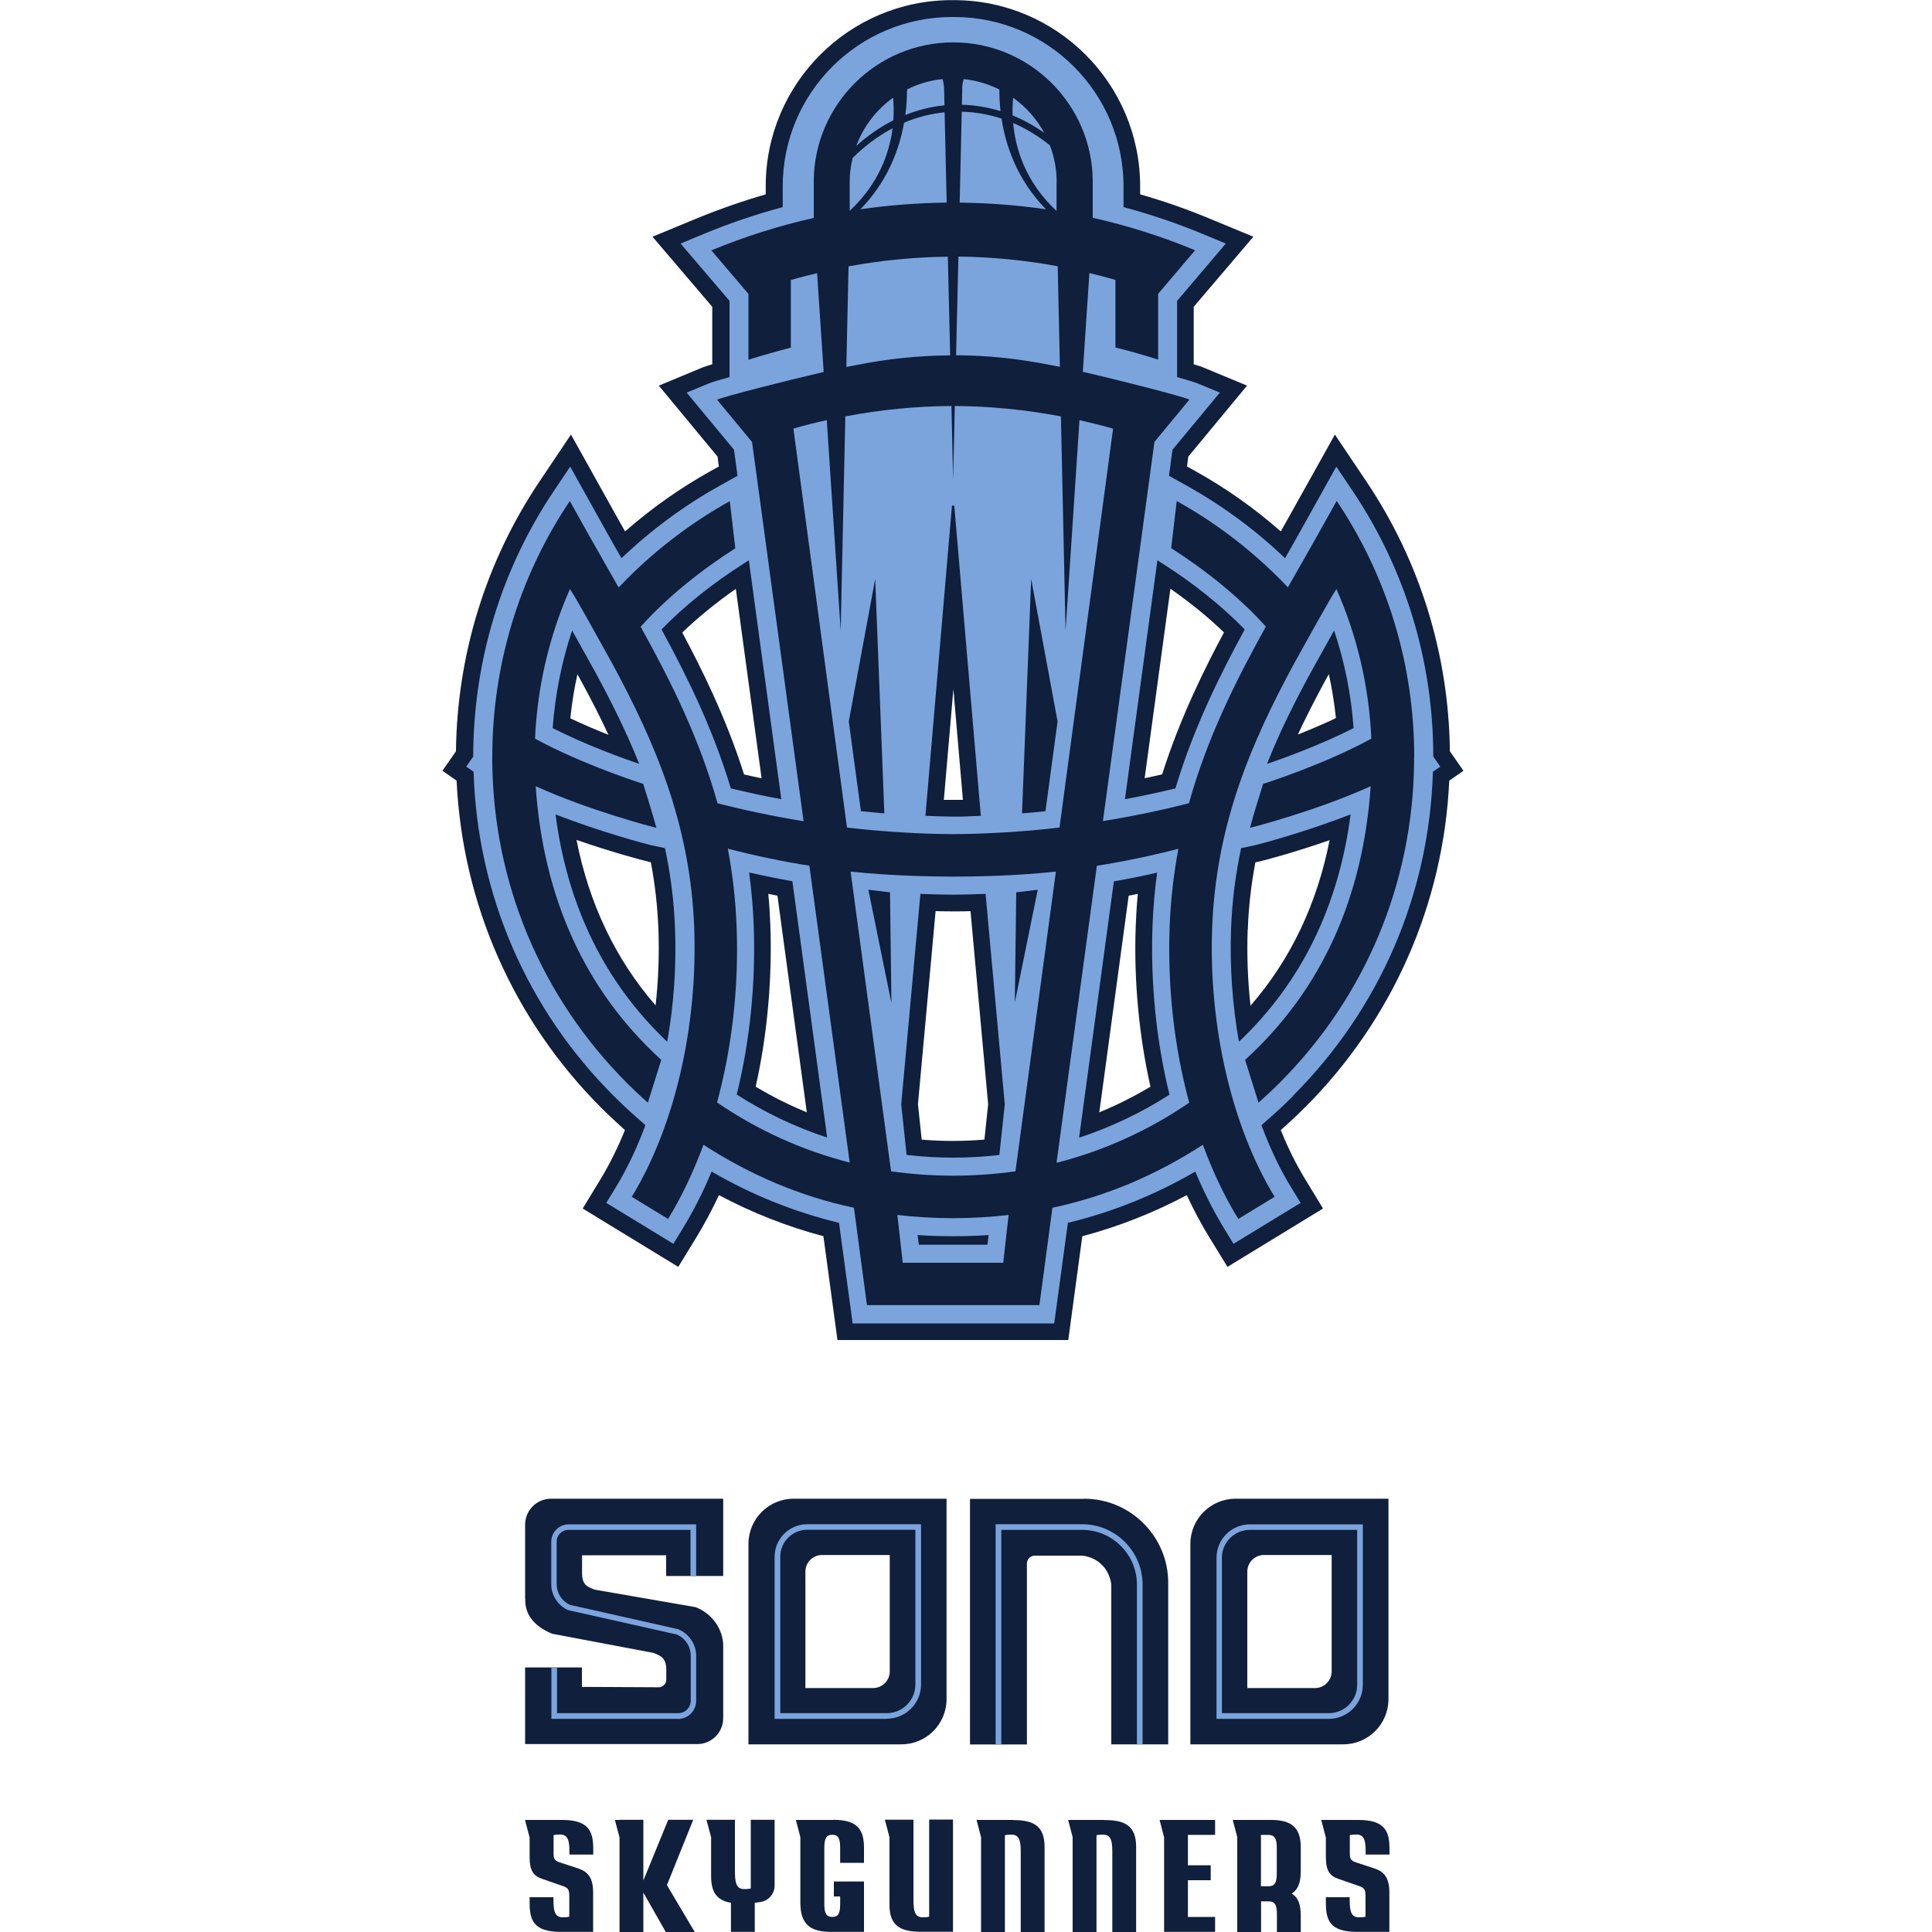
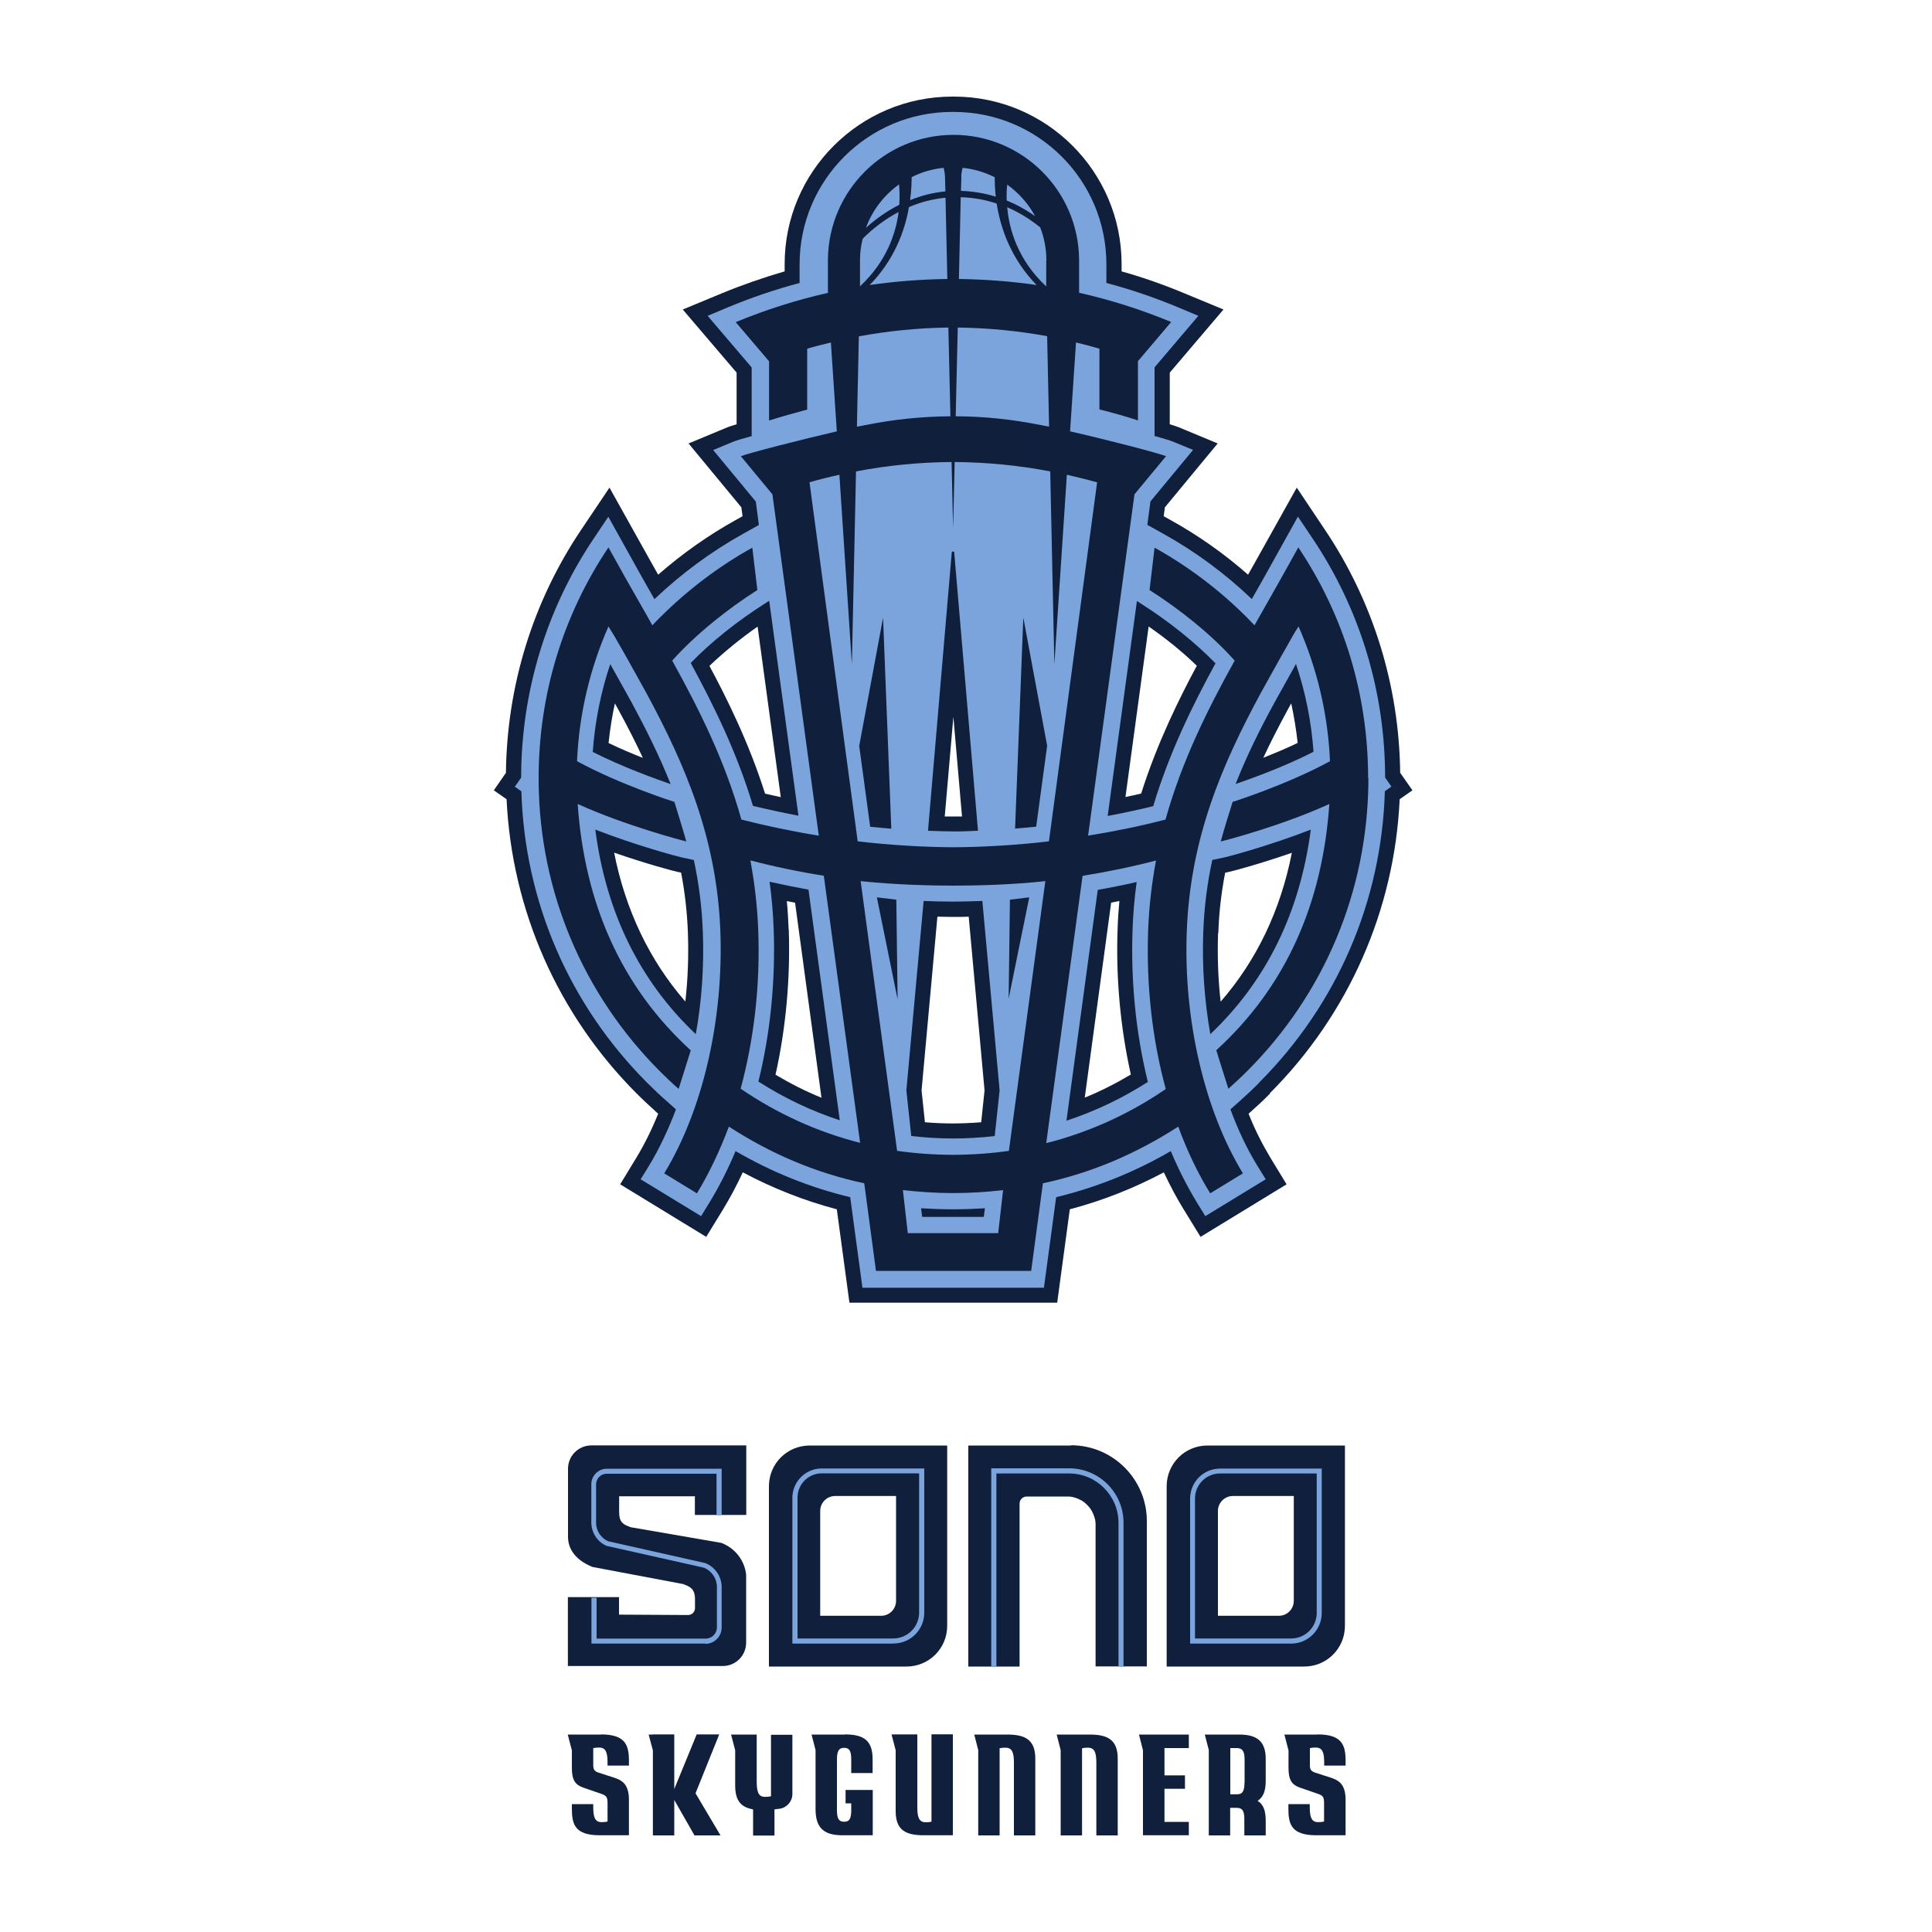
<svg xmlns="http://www.w3.org/2000/svg" id="_레이어_1" version="1.1" viewBox="0 0 150 150">
  <defs>
    <style>
      .st0 {
-         fill: #7ba4dd;
+         fill: #0f1f3c;
      }

      .st1 {
-         fill: #0f1f3c;
+         fill: #7ba4dd;
      }
    </style>
  </defs>
-   <path class="st1" d="M101.3,86c6.8-6.8,10.78-15.8,11.22-25.39l1.1-.77-1.05-1.51c-.09-7.51-2.32-14.75-6.48-20.94l-2.45-3.65-3.61,6.47c-.2.35-.39.7-.59,1.05-2.06-1.81-4.31-3.4-6.7-4.72l-.58-.32.1-.77,4.56-5.51-3.37-1.4c-.17-.07-.42-.15-.77-.26v-4.46s4.63-5.44,4.63-5.44l-3.43-1.42c-1.73-.72-3.53-1.35-5.36-1.87v-.63c0-7.97-6.48-14.45-14.46-14.45h-.08s-.08,0-.08,0c-7.97,0-14.45,6.48-14.45,14.45v.63c-1.83.53-3.63,1.16-5.36,1.87l-3.43,1.42,4.64,5.44v4.46c-.36.11-.61.19-.78.26l-3.37,1.4,4.56,5.51.1.77-.58.32c-2.38,1.32-4.63,2.91-6.7,4.72-.2-.35-.4-.7-.59-1.05l-3.61-6.47-2.45,3.65c-4.15,6.19-6.39,13.42-6.48,20.94l-1.05,1.51,1.1.77c.45,9.59,4.43,18.59,11.22,25.39.53.53,1.12,1.08,1.73,1.63l.12.11c-.56,1.38-1.19,2.65-1.88,3.79l-1.4,2.3,7.42,4.53,1.41-2.3c.62-1.02,1.21-2.12,1.75-3.27,2.57,1.37,5.29,2.44,8.11,3.19l1.09,8.06h17.92l1.09-8.06c2.82-.75,5.54-1.82,8.11-3.19.54,1.15,1.12,2.25,1.75,3.27l1.41,2.3,7.42-4.53-1.4-2.3c-.69-1.14-1.33-2.41-1.88-3.79l.12-.11c.61-.54,1.2-1.09,1.73-1.63ZM96.88,72.16c.06-1.74.26-3.49.59-5.21l.2-.04c.41-.08,2.8-.72,5.56-1.68-.98,4.97-3.04,9.29-6.14,12.85-.22-1.97-.29-3.95-.22-5.91ZM100.76,57.04c.59-1.27,1.28-2.62,2.11-4.16l.3-.54c.25,1.13.43,2.27.55,3.41-.89.43-1.9.86-2.96,1.28ZM89.32,84.37c-1.27.76-2.6,1.43-3.97,1.99l2.28-16.82c.24-.04.47-.09.71-.14-.08.82-.13,1.63-.16,2.44-.16,4.19.24,8.52,1.14,12.53ZM88.87,60.42l2-14.71c1.52,1.06,2.94,2.21,4.16,3.39-1.43,2.67-3.4,6.59-4.8,11.02-.45.1-.9.21-1.36.3ZM76.43,88.48c-1.65.13-3.22.14-4.87,0l-.29-2.75,1.37-14.99c.4.01.84.02,1.36.02s.95,0,1.35-.02l1.37,14.99-.29,2.75ZM74,62.1h0c-.22,0-.45,0-.72,0l.74-8.6.74,8.6c-.26,0-.5,0-.74,0ZM57.13,45.72l2,14.71c-.46-.1-.91-.2-1.36-.3-1.4-4.43-3.37-8.35-4.8-11.02,1.22-1.17,2.64-2.33,4.16-3.39ZM59.81,71.84c-.03-.81-.08-1.62-.16-2.44.24.05.47.09.71.14l2.28,16.82c-1.37-.56-2.7-1.23-3.97-1.99.9-4.01,1.29-8.34,1.14-12.53ZM44.28,55.76c.12-1.15.3-2.29.55-3.41l.3.54c.84,1.54,1.52,2.89,2.11,4.16-.89-.35-1.93-.79-2.96-1.28ZM50.33,66.9l.2.04c.33,1.72.52,3.47.59,5.21.07,1.96,0,3.95-.22,5.91-3.1-3.57-5.16-7.88-6.14-12.85,2.76.96,5.16,1.6,5.56,1.68Z" />
-   <path class="st0" d="M100.38,85.08c6.74-6.74,10.59-15.65,10.87-25.16l.57-.4-.54-.78c0-7.4-2.17-14.53-6.26-20.62l-1.27-1.89-2.58,4.63c-.46.83-.93,1.66-1.4,2.48-2.31-2.21-4.88-4.1-7.65-5.64l-1.36-.76.27-2.02,3.68-4.44-1.75-.72c-.25-.1-.81-.27-1.57-.48v-5.92s3.78-4.45,3.78-4.45l-1.78-.74c-2-.83-4.06-1.53-6.16-2.09v-.07s0-1.07,0-1.54c0-7.26-5.89-13.15-13.15-13.15-.03,0-.05,0-.08,0-.03,0-.05,0-.08,0-7.26,0-13.15,5.89-13.15,13.15,0,.48,0,1.54,0,1.54v.07c-2.09.56-4.15,1.26-6.15,2.09l-1.78.74,3.8,4.45v5.92c-.77.21-1.34.38-1.58.48l-1.75.72,3.68,4.44.27,2.02-1.36.76c-2.77,1.54-5.34,3.44-7.65,5.64-.47-.82-.94-1.65-1.4-2.48l-2.58-4.63-1.27,1.89c-4.09,6.09-6.25,13.22-6.26,20.62l-.54.78.57.4c.28,9.51,4.13,18.42,10.87,25.16.52.52,1.08,1.05,1.67,1.57l.8.71c-.65,1.75-1.42,3.38-2.31,4.84l-.73,1.19,5.21,3.18.73-1.19c.82-1.35,1.58-2.83,2.24-4.42,3.09,1.8,6.41,3.14,9.89,3.98l1.06,7.81h15.65l1.06-7.81c3.48-.84,6.8-2.18,9.89-3.98.67,1.59,1.42,3.07,2.24,4.42l.73,1.19,5.21-3.18-.73-1.19c-.89-1.45-1.66-3.08-2.31-4.84l.8-.71c.59-.52,1.15-1.05,1.67-1.57ZM44.42,48.95l1.84,3.31c1.2,2.22,2.37,4.55,3.37,7.05-1.25-.43-4.11-1.45-6.72-2.78.19-2.59.69-5.13,1.51-7.58ZM51.81,80.89c-4.84-4.58-7.75-10.51-8.68-17.66,3.57,1.39,7.1,2.32,7.46,2.4l1.04.22c.42,1.97.7,4.05.78,6.26.11,2.96-.1,5.94-.61,8.78ZM51.36,48.87c1.72-1.78,4-3.61,6.39-5.12l.39-.25,2.52,18.55c-1.35-.25-2.66-.54-3.92-.84-1.39-4.65-3.45-8.8-5.38-12.34ZM57.2,84.98c1.03-4.17,1.48-8.67,1.32-13.1-.05-1.37-.17-2.76-.36-4.14,1.11.25,2.24.48,3.36.68l2.7,19.9c-2.47-.81-4.82-1.93-7.02-3.34ZM73.92,39.26h.17l2.06,24.08c-1.01.05-1.56.07-2.15.06-.59,0-1.14-.02-2.15-.06l2.06-24.08ZM65.9,56.01l2.05-11.06.71,18.2c-.6-.05-1.2-.11-1.82-.17l-.94-6.97ZM67.43,69.08l1.67.2.11,8.6-1.79-8.8ZM76.66,96.64h-5.32l-.1-.75c.91.06,1.83.09,2.76.09.93,0,1.85-.03,2.76-.09l-.1.75ZM77.61,89.67c-1.25.14-2.44.21-3.61.21-1.17,0-2.36-.07-3.61-.21l-.42-3.93,1.49-16.34c.88.03,1.54.06,2.53.06,0,0,0,0,0,0s0,0,0,0c.99,0,1.65-.03,2.53-.06l1.49,16.34-.42,3.93ZM78.79,77.88l.11-8.6,1.67-.2-1.79,8.8ZM81.17,62.98c-.62.07-1.23.12-1.82.17l.71-18.2,2.05,11.06-.94,6.97ZM101.74,52.26l1.84-3.31c.82,2.45,1.33,4.99,1.51,7.58-2.61,1.33-5.47,2.35-6.72,2.78.99-2.5,2.16-4.83,3.37-7.05ZM83.78,88.33l2.7-19.9c1.13-.2,2.25-.42,3.36-.68-.19,1.38-.31,2.76-.36,4.14-.16,4.42.29,8.93,1.32,13.1-2.2,1.41-4.56,2.53-7.02,3.34ZM91.26,61.21c-1.26.31-2.57.59-3.92.84l2.52-18.55.39.25c2.39,1.51,4.66,3.34,6.39,5.12-1.93,3.54-3.99,7.69-5.38,12.34ZM96.19,80.89c-.5-2.84-.72-5.82-.61-8.78.08-2.21.36-4.29.78-6.26l1.04-.22c.37-.08,3.89-1.01,7.46-2.4-.93,7.15-3.84,13.08-8.68,17.66Z" />
-   <path class="st1" d="M109.8,58.78c0-7.19-2.1-14.05-6.02-19.89l-1.47,2.63c-.64,1.15-1.31,2.31-1.95,3.43-.12.22-.25.43-.37.65-.22-.23-.44-.47-.67-.69-2.4-2.4-5.08-4.41-7.96-6.01l-.43,3.66c2.57,1.63,5.33,3.82,7.35,6.09-2.36,4.25-4.57,8.69-5.97,13.71-2.08.54-4.35,1.01-6.68,1.39l4-29.44,2.72-3.29c-.69-.28-5.22-1.45-8.28-2.15l.51-7.67c.68.16,1.35.34,2.02.53v5.25c1.13.28,2.23.59,3.32.94v-5.11s2.87-3.38,2.87-3.38c-2.58-1.07-5.23-1.91-7.95-2.52v-2.86s0-.02,0-.02c-.05-5.93-4.89-10.74-10.83-10.74s-10.78,4.81-10.83,10.74v.02s0,2.87,0,2.87c-2.72.61-5.37,1.45-7.95,2.52l2.88,3.38v5.11c1.08-.34,2.18-.65,3.29-.94v-5.25c.68-.2,1.36-.37,2.04-.53l.51,7.67c-3.06.71-7.6,1.87-8.28,2.15l2.72,3.29,4,29.44c-2.33-.38-4.6-.86-6.68-1.39-1.4-5.02-3.61-9.46-5.97-13.71,2.02-2.27,4.78-4.46,7.35-6.09l-.43-3.66c-2.88,1.6-5.56,3.62-7.96,6.01-.23.23-.45.46-.67.69-.12-.22-.25-.43-.37-.65-.64-1.12-1.3-2.28-1.95-3.43l-1.47-2.63c-3.92,5.84-6.02,12.7-6.02,19.89,0,.13,0,.25,0,.38h0s0,.02,0,.02c.1,9.41,3.81,18.24,10.47,24.91.52.52,1.06,1.03,1.61,1.51l1.04-3.32c-5.99-5.47-9.16-12.66-9.75-21.25,4.13,1.88,9.09,3.17,9.37,3.23-.25-.97-.8-2.67-1.02-3.41,0,0-4.61-1.45-8.4-3.51.18-4.12,1.13-8.03,2.71-11.62.18.28.35.56.53.87.32.56.64,1.11.95,1.67,0,0,0,0,0,0l1.77,3.18s0,0,0,0c3.36,6.2,6.1,12.54,6.4,20.61.28,7.63-1.53,15.43-4.85,20.86l2.82,1.72c1.07-1.75,1.98-3.69,2.75-5.76,3.62,2.34,7.46,3.99,11.68,4.89l1.01,7.56h13.39l1.01-7.56c4.22-.9,8.06-2.55,11.68-4.89.76,2.07,1.68,4.01,2.75,5.76l2.82-1.72c-3.32-5.44-5.13-13.24-4.85-20.86.3-8.08,3.04-14.41,6.4-20.61,0,0,0,0,0,0l1.77-3.18s0,0,0,0c.32-.55.63-1.11.95-1.67.17-.3.35-.59.53-.87,1.58,3.58,2.53,7.5,2.71,11.62-3.78,2.06-8.4,3.51-8.4,3.51-.23.74-.77,2.43-1.02,3.41.28-.06,5.24-1.35,9.37-3.23-.59,8.59-3.76,15.78-9.75,21.25l1.04,3.32c.55-.49,1.09-.99,1.61-1.51,6.67-6.67,10.37-15.5,10.47-24.91,0,0,0,0,0,0h0c0-.14,0-.27,0-.39ZM82.29,28.48c-.3-.06-.56-.11-.74-.14-2.46-.49-4.8-.74-7.32-.76l.18-7.66c2.58.03,5.16.28,7.71.75l.17,7.8ZM82.03,14.13v.03s0,2.22,0,2.22c-2.45-2.28-3.2-4.91-3.37-6.83,1.01.43,1.96,1.02,2.85,1.73.34.89.53,1.84.53,2.85ZM78.66,7.59c1,.71,1.83,1.65,2.42,2.73-.78-.55-1.6-1.01-2.46-1.36-.02-.55,0-1.01.04-1.37ZM74.7,6.91c0-.26.05-.52.12-.77.99.1,1.92.39,2.77.81,0,.48.02,1.04.09,1.68-.97-.3-1.97-.47-3-.5l.03-1.22ZM77.76,9.21c.32,2.1,1.21,4.75,3.45,7.04-2.19-.32-4.43-.49-6.7-.52l.16-7.06c1.07.03,2.1.21,3.09.54ZM70.41,6.95c.85-.43,1.78-.71,2.77-.81.07.25.11.51.12.77l.03,1.27c-1.05.1-2.07.36-3.04.75.1-.75.13-1.43.13-1.97ZM69.34,7.59c.04.43.07,1.04.02,1.75-1.03.52-1.99,1.19-2.88,1.99.56-1.52,1.57-2.82,2.87-3.75ZM66.19,12.27c.95-.94,1.99-1.72,3.11-2.31-.24,1.87-1.05,4.29-3.33,6.41v-2.23s0-.02,0-.02c0-.64.08-1.25.23-1.85ZM70.19,9.53c1-.43,2.06-.7,3.15-.81l.16,7.01c-2.27.03-4.5.2-6.7.52,2.12-2.17,3.03-4.67,3.39-6.72ZM65.88,20.68c2.55-.47,5.13-.72,7.71-.75l.18,7.66c-2.52.02-4.87.27-7.32.76-.18.03-.43.08-.74.14l.17-7.8ZM61.58,33.28c.86-.25,1.74-.47,2.61-.66l1.08,16.34.36-16.63c2.72-.52,5.48-.79,8.24-.81l.13,5.73.13-5.73c2.76.02,5.52.29,8.24.81l.36,16.63,1.08-16.34c.87.2,1.75.41,2.61.66l-4.16,30.97c-2.66.32-5.89.51-8.25.51,0,0,0,0,0,0s0,0,0,0c-2.36,0-5.6-.19-8.25-.51l-4.16-30.97ZM55.67,85.6c1.16-4.27,1.7-8.95,1.52-13.66-.08-2.12-.32-4.12-.68-6.05,2.08.54,4.2.99,6.33,1.32l3.13,23.05c-3.73-.95-7.21-2.55-10.3-4.67ZM77.91,98.04h-7.82l-.42-3.71c1.39.16,2.91.25,4.32.25,0,0,0,0,0,0s0,0,0,0c1.42,0,2.94-.09,4.32-.25l-.42,3.71ZM78.84,90.94c-1.52.22-3.25.34-4.83.34,0,0,0,0,0,0s0,0,0,0c-1.58,0-3.31-.12-4.83-.34l-3.14-23.27c3.01.32,6.21.39,7.97.39,0,0,0,0,0,0s0,0,0,0c1.76,0,4.95-.06,7.97-.39l-3.14,23.27ZM82.03,90.27l3.13-23.05c2.13-.34,4.24-.78,6.33-1.32-.36,1.92-.6,3.93-.68,6.05-.17,4.71.36,9.39,1.52,13.66-3.09,2.12-6.57,3.72-10.3,4.67Z" />
-   <path class="st1" d="M84.16,116.37h-8.85v19.07h4.42v-14.05c0-.33.27-.61.61-.61h3.61c.47,0,1.18.29,1.51.63l.19.19c.33.33.63,1.04.63,1.51v12.32h4.42v-12.54c0-3.6-2.93-6.53-6.53-6.53Z" />
-   <path class="st0" d="M88.71,135.44h-.44v-12.41c0-2.34-1.91-4.25-4.25-4.25h-6.28v16.66h-.44v-17.1h6.72c2.58,0,4.69,2.1,4.69,4.69v12.41Z" />
-   <path class="st1" d="M51.72,120.78v1.58h4.43v-6h-13.36c-1.12,0-2.02.9-2.02,2.02v5.76h.01c0,.11,0,.17,0,.17.03,1.25.94,2.08,2.12,2.54l7.83,1.48.05.02c.51.2.95.37.95,1.29v.76c0,.33-.27.6-.6.6l-5.95-.03v-1.51h-4.41v5.95h13.36c1.12,0,2.02-.9,2.02-2.02v-5.76h-.01c0-.06,0-.09,0-.1-.13-1.24-.95-2.29-2.13-2.75l-7.84-1.36-.07-.03c-.51-.19-.91-.35-.91-1.27v-1.37h6.54Z" />
-   <path class="st0" d="M52.66,133.45h-9.85v-3.96h.44v3.52h9.41c.54,0,.97-.44.97-.97v-3.49c0-.72-.43-1.37-1.1-1.65l-8.42-1.89c-.79-.35-1.31-1.14-1.31-2.01v-3.3c0-.75.61-1.35,1.35-1.35h9.9v4.02h-.44v-3.59h-9.47c-.51,0-.92.41-.92.92v3.3c0,.69.4,1.31,1.03,1.6l8.4,1.89c.86.36,1.4,1.17,1.4,2.07v3.49c0,.78-.63,1.41-1.41,1.41Z" />
-   <path class="st1" d="M61.62,116.36c-1.94,0-3.51,1.57-3.51,3.51v15.56h11.87c1.94,0,3.51-1.57,3.51-3.51v-15.56h-11.87ZM69.08,129.77c0,.71-.58,1.29-1.29,1.29h-5.26v-9.04c0-.71.58-1.29,1.29-1.29h5.26v9.04Z" />
-   <path class="st0" d="M68.84,133.45h-8.7v-12.58c0-1.39,1.13-2.53,2.53-2.53h8.84v12.44c0,1.47-1.19,2.66-2.66,2.66ZM60.58,133.01h8.26c1.23,0,2.23-1,2.23-2.23v-12.01h-8.4c-1.15,0-2.09.94-2.09,2.09v12.14Z" />
-   <path class="st1" d="M95.93,116.36c-1.94,0-3.51,1.57-3.51,3.51v15.56h11.87c1.94,0,3.51-1.57,3.51-3.51v-15.56h-11.87ZM103.39,129.77c0,.71-.58,1.29-1.29,1.29h-5.26v-9.04c0-.71.58-1.29,1.29-1.29h5.26v9.04Z" />
-   <path class="st0" d="M103.17,133.45h-8.72v-12.51c0-1.43,1.16-2.59,2.59-2.59h8.77v12.46c0,1.46-1.18,2.64-2.64,2.64ZM94.88,133.01h8.29c1.22,0,2.2-.99,2.2-2.2v-12.03h-8.34c-1.19,0-2.16.97-2.16,2.16v12.08Z" />
-   <path class="st1" d="M43.64,141.3h-2.88l.36,1.37v1.51c0,1.08.31,1.46.96,1.69l1.67.58c.39.14.45.32.45.8v1.56c-.15.04-.31.05-.51.05-.58,0-.72-.43-.72-1.3v-.26h-1.85v.41c0,1.34.28,2.27,2.38,2.28h0s2.55,0,2.55,0v-3.09c0-1.38-.68-1.67-1.2-1.85l-1.44-.47c-.31-.11-.43-.26-.43-.62v-1.48c.15-.04.31-.05.51-.05.58,0,.72.43.72,1.3v.26h1.85v-.41c0-1.35-.3-2.28-2.42-2.28Z" />
-   <path class="st1" d="M105.46,141.3h-2.88l.36,1.37v1.51c0,1.08.31,1.46.96,1.69l1.67.58c.39.14.45.32.45.8v1.56c-.15.04-.31.05-.51.05-.58,0-.72-.43-.72-1.3v-.26h-1.85v.41c0,1.34.28,2.27,2.38,2.28h0s2.55,0,2.55,0v-3.09c0-1.38-.68-1.67-1.2-1.85l-1.44-.47c-.31-.11-.43-.26-.43-.62v-1.48c.15-.04.31-.05.51-.05.58,0,.72.43.72,1.3v.26h1.85v-.41c0-1.35-.3-2.28-2.42-2.28Z" />
-   <path class="st1" d="M58.29,146.62c-.16.04-.42.05-.51.05-.61,0-.72-.49-.72-1.4v-3.98h-1.85s-.36,0-.36,0l.36,1.35v3.04c0,1.35.55,1.88,1.54,2.05v2.26h1.85v-2.26c.15-.02.3-.04.45-.06.63-.1,1.09-.64,1.09-1.27v-5.11h-1.85v5.33Z" />
-   <path class="st1" d="M64.68,141.3h-.07s0,0,0,0h0s-2.82,0-2.82,0l.35,1.34v5.1c0,1.84.97,2.24,2.38,2.25h0s.1,0,.1,0h2.46v-3.91h-2.34v1.16h.49v.6c0,.76-.18.99-.61.99s-.62-.23-.62-.99v-4.39c0-.76.19-1,.62-1s.61.24.61,1v1.18h1.85v-1.18c0-1.54-.65-2.16-2.39-2.16Z" />
-   <path class="st1" d="M72.15,148.81c-.15.04-.31.05-.51.05-.58,0-.72-.43-.72-1.3v-6.28h-1.85s-.37,0-.37,0l.36,1.37h0v5.25c0,1.64.88,2.07,2.38,2.08h0s2.55,0,2.55,0v-8.71h-1.85v7.52Z" />
-   <path class="st1" d="M78.67,141.3s-.02,0-.03,0h0s-2.82,0-2.82,0l.35,1.34v7.36h1.85v-7.51c.15-.04.31-.05.51-.05.58,0,.72.43.72,1.3v6.27h1.85v-6.62c0-1.66-.9-2.08-2.43-2.08Z" />
-   <path class="st1" d="M85.78,141.3s-.02,0-.03,0h0s-2.82,0-2.82,0l.35,1.34v7.36h1.85v-7.51c.15-.04.31-.05.51-.05.58,0,.72.43.72,1.3v6.27h1.85v-6.62c0-1.66-.9-2.08-2.43-2.08Z" />
-   <polygon class="st1" points="90.38 141.3 90.03 141.3 90.38 142.65 90.38 149.99 94.34 149.99 94.34 148.83 92.23 148.83 92.23 145.98 94 145.98 94 144.82 92.23 144.82 92.23 142.46 94.34 142.46 94.34 141.3 90.38 141.3 90.38 141.3" />
-   <path class="st1" d="M98.69,141.3h-2.63s-.35,0-.35,0l.35,1.33v7.37h1.85v-2.38h.57c.47,0,.66.23.66.97v1.41h1.85v-1.25c0-.86-.18-1.42-.7-1.73.47-.31.7-.81.7-1.74v-1.87c0-1.51-.72-2.11-2.3-2.11ZM99.13,145.46c0,.76-.19.99-.66.99h-.57v-3.99h.55c.47,0,.68.23.68.99v2.02Z" />
-   <polygon class="st1" points="53.94 150 51.78 146.36 53.82 141.29 51.88 141.29 49.95 146 49.95 145.98 49.95 144.82 49.95 141.29 48.1 141.29 48.1 141.3 47.74 141.3 48.1 142.66 48.1 150 49.95 150 49.95 146.94 51.69 150 53.94 150" />
+   <path class="st0" d="M98.57,84.9c6.12-6.12,9.7-14.22,10.1-22.85l.99-.69-.95-1.36c-.08-6.76-2.09-13.27-5.83-18.85l-2.2-3.29-3.25,5.82c-.18.31-.35.63-.53.94-1.85-1.63-3.88-3.06-6.03-4.25l-.52-.29.09-.69,4.1-4.96-3.03-1.26c-.15-.06-.38-.13-.69-.23v-4.01l4.17-4.9-3.09-1.28c-1.56-.65-3.18-1.22-4.82-1.68v-.57c0-7.17-5.83-13-13.01-13h-.14c-7.17,0-13.01,5.83-13.01,13v.57c-1.65.48-3.27,1.04-4.82,1.68l-3.09,1.28,4.18,4.9v4.01c-.32.1-.55.17-.7.23l-3.03,1.26,4.1,4.96.09.69-.52.29c-2.14,1.19-4.17,2.62-6.03,4.25-.18-.31-.36-.63-.53-.94l-3.25-5.82-2.21,3.29c-3.74,5.57-5.75,12.08-5.83,18.85l-.94,1.36.99.69c.41,8.63,3.99,16.73,10.1,22.85.48.48,1.01.97,1.56,1.47l.11.1c-.5,1.24-1.07,2.39-1.69,3.41l-1.26,2.07,6.68,4.08,1.27-2.07c.56-.92,1.09-1.91,1.57-2.94,2.31,1.23,4.76,2.2,7.3,2.87l.98,7.25h16.13l.98-7.25c2.54-.67,4.99-1.64,7.3-2.87.49,1.04,1.01,2.03,1.58,2.94l1.27,2.07,6.68-4.08-1.26-2.07c-.62-1.03-1.2-2.17-1.69-3.41l.11-.1c.55-.49,1.08-.98,1.56-1.47h0ZM94.59,72.45c.05-1.57.23-3.14.53-4.69l.18-.04c.37-.07,2.52-.65,5-1.51-.88,4.47-2.74,8.36-5.53,11.56-.2-1.77-.26-3.55-.2-5.32h0ZM98.08,58.84c.53-1.14,1.15-2.36,1.9-3.74l.27-.49c.22,1.02.39,2.04.5,3.07-.8.39-1.71.77-2.66,1.15h0ZM87.79,83.43c-1.14.68-2.34,1.29-3.57,1.79l2.05-15.14c.22-.04.42-.08.64-.13-.07.74-.12,1.47-.14,2.2-.14,3.77.22,7.67,1.03,11.28ZM87.38,61.88l1.8-13.24c1.37.95,2.65,1.99,3.74,3.05-1.29,2.4-3.06,5.93-4.32,9.92-.4.09-.81.19-1.22.27ZM76.19,87.13c-1.49.12-2.9.13-4.38,0l-.26-2.47,1.23-13.49c.36,0,.76.02,1.22.02s.85,0,1.21-.02l1.23,13.49-.26,2.47ZM74,63.39h-.65l.67-7.74.67,7.74h-.68ZM58.82,48.65l1.8,13.24c-.41-.09-.82-.18-1.22-.27-1.26-3.99-3.03-7.52-4.32-9.92,1.1-1.05,2.38-2.1,3.74-3.05ZM61.23,72.16c-.03-.73-.07-1.46-.14-2.2.22.05.42.08.64.13l2.05,15.14c-1.23-.5-2.43-1.11-3.57-1.79.81-3.61,1.16-7.51,1.03-11.28ZM47.25,57.68c.11-1.04.27-2.06.49-3.07l.27.49c.76,1.39,1.37,2.6,1.9,3.74-.8-.31-1.74-.71-2.66-1.15h0ZM52.7,67.71l.18.04c.3,1.55.47,3.12.53,4.69.06,1.76,0,3.55-.2,5.32-2.79-3.21-4.64-7.09-5.53-11.56,2.48.86,4.64,1.44,5,1.51h0Z" />
+   <path class="st1" d="M97.74,84.07c6.07-6.07,9.53-14.09,9.78-22.64l.51-.36-.49-.7c0-6.66-1.95-13.08-5.63-18.56l-1.14-1.7-2.32,4.17c-.41.75-.84,1.49-1.26,2.23-2.08-1.99-4.39-3.69-6.89-5.08l-1.22-.68.24-1.82,3.31-4-1.58-.65c-.22-.09-.73-.24-1.41-.43v-5.33l3.4-4-1.6-.67c-1.8-.75-3.65-1.38-5.54-1.88v-1.45c0-6.53-5.3-11.83-11.84-11.83h-.14c-6.53,0-11.84,5.3-11.84,11.83v1.45c-1.88.5-3.74,1.13-5.54,1.88l-1.6.67,3.42,4.01v5.33c-.69.19-1.21.34-1.42.43l-1.57.65,3.31,4,.24,1.82-1.22.68c-2.49,1.39-4.81,3.1-6.89,5.08-.42-.74-.85-1.49-1.26-2.23l-2.32-4.17-1.14,1.7c-3.68,5.48-5.62,11.9-5.63,18.56l-.49.7.51.36c.25,8.56,3.72,16.58,9.78,22.64.47.47.97.95,1.5,1.41l.72.64c-.59,1.57-1.28,3.04-2.08,4.36l-.66,1.07,4.69,2.86.66-1.07c.74-1.21,1.42-2.55,2.02-3.98,2.78,1.62,5.77,2.83,8.9,3.58l.95,7.03h14.09l.95-7.03c3.13-.76,6.12-1.96,8.9-3.58.6,1.43,1.28,2.76,2.02,3.98l.66,1.07,4.69-2.86-.66-1.07c-.8-1.3-1.49-2.77-2.08-4.36l.72-.64c.53-.47,1.04-.95,1.5-1.41h-.03ZM47.38,51.56l1.66,2.98c1.08,2,2.13,4.09,3.03,6.34-1.12-.39-3.7-1.31-6.05-2.5.17-2.33.62-4.62,1.36-6.82ZM54.03,80.3c-4.36-4.12-6.98-9.46-7.81-15.89,3.21,1.25,6.39,2.09,6.71,2.16l.94.2c.38,1.77.63,3.65.7,5.63.1,2.66-.09,5.35-.55,7.9h0ZM53.62,51.48c1.55-1.6,3.6-3.25,5.75-4.61l.35-.23,2.27,16.69c-1.21-.23-2.39-.49-3.53-.76-1.25-4.19-3.11-7.92-4.84-11.11ZM58.88,83.98c.93-3.75,1.33-7.8,1.19-11.79-.04-1.23-.15-2.48-.32-3.73,1,.22,2.02.43,3.02.61l2.43,17.91c-2.22-.73-4.34-1.74-6.32-3.01ZM73.93,42.83h.15l1.85,21.67c-.91.04-1.4.06-1.94.05-.53,0-1.03-.02-1.94-.05l1.85-21.67h0ZM66.71,57.91l1.85-9.95.64,16.38c-.54-.04-1.08-.1-1.64-.15l-.85-6.27ZM68.09,69.67l1.5.18.1,7.74-1.61-7.92h0ZM76.39,94.48h-4.79l-.09-.67c.82.05,1.65.08,2.48.08s1.66-.03,2.48-.08c0,0-.09.67-.09.67ZM77.25,88.2c-1.12.13-2.2.19-3.25.19s-2.12-.06-3.25-.19l-.38-3.54,1.34-14.71c.79.03,1.39.05,2.28.05h0c.89,0,1.49-.03,2.28-.05l1.34,14.71-.38,3.54h.02ZM78.31,77.59l.1-7.74,1.5-.18-1.61,7.92h0ZM80.45,64.18c-.56.06-1.11.11-1.64.15l.64-16.38,1.85,9.95-.85,6.27ZM98.96,54.53l1.66-2.98c.74,2.21,1.2,4.49,1.36,6.82-2.35,1.2-4.92,2.11-6.05,2.5.89-2.25,1.94-4.35,3.03-6.34ZM82.8,87l2.43-17.91c1.02-.18,2.02-.38,3.02-.61-.17,1.24-.28,2.48-.32,3.73-.14,3.98.26,8.04,1.19,11.79-1.98,1.27-4.1,2.28-6.32,3.01ZM89.53,62.59c-1.13.28-2.31.53-3.53.76l2.27-16.69.35.23c2.15,1.36,4.19,3.01,5.75,4.61-1.74,3.19-3.59,6.92-4.84,11.11ZM93.97,80.3c-.45-2.56-.65-5.24-.55-7.9.07-1.99.32-3.86.7-5.63l.94-.2c.33-.07,3.5-.91,6.71-2.16-.84,6.44-3.46,11.77-7.81,15.89h0Z" />
+   <path class="st0" d="M106.22,60.4c0-6.47-1.89-12.64-5.42-17.9l-1.32,2.37c-.58,1.04-1.18,2.08-1.75,3.09-.11.2-.22.39-.33.59-.2-.21-.4-.42-.6-.62-2.16-2.16-4.57-3.97-7.16-5.41l-.39,3.29c2.31,1.47,4.8,3.44,6.61,5.48-2.12,3.82-4.11,7.82-5.37,12.34-1.87.49-3.91.91-6.01,1.25l3.6-26.5,2.45-2.96c-.62-.25-4.7-1.31-7.45-1.93l.46-6.9c.61.14,1.21.31,1.82.48v4.72c1.02.25,2.01.53,2.99.85v-4.6l2.58-3.04c-2.32-.96-4.71-1.72-7.15-2.27v-2.59c-.05-5.34-4.4-9.67-9.75-9.67s-9.7,4.33-9.75,9.67v2.6c-2.45.55-4.83,1.31-7.16,2.27l2.59,3.04v4.6c.97-.31,1.96-.58,2.96-.85v-4.73c.61-.18,1.22-.33,1.84-.48l.46,6.9c-2.75.64-6.84,1.68-7.45,1.93l2.45,2.96,3.6,26.5c-2.1-.34-4.14-.77-6.01-1.25-1.26-4.52-3.25-8.51-5.37-12.34,1.82-2.04,4.3-4.01,6.61-5.48l-.39-3.29c-2.59,1.44-5,3.26-7.16,5.41-.21.21-.41.41-.6.62-.11-.2-.22-.39-.33-.59-.58-1.01-1.17-2.05-1.76-3.09l-1.32-2.37c-3.53,5.26-5.42,11.43-5.42,17.9v.34h0v.02c.09,8.47,3.43,16.42,9.42,22.42.47.47.95.93,1.45,1.36l.94-2.99c-5.39-4.92-8.24-11.39-8.78-19.13,3.72,1.69,8.18,2.85,8.43,2.91-.23-.87-.72-2.4-.92-3.07,0,0-4.15-1.31-7.56-3.16.16-3.71,1.02-7.23,2.44-10.46.16.25.31.5.48.78.29.5.58,1,.86,1.5h0l1.59,2.86h0c3.02,5.58,5.49,11.29,5.76,18.55.25,6.87-1.38,13.89-4.36,18.77l2.54,1.55c.96-1.58,1.78-3.32,2.48-5.18,3.26,2.11,6.71,3.59,10.51,4.4l.91,6.8h12.05l.91-6.8c3.8-.81,7.25-2.3,10.51-4.4.68,1.86,1.51,3.61,2.48,5.18l2.54-1.55c-2.99-4.9-4.62-11.92-4.36-18.77.27-7.27,2.74-12.97,5.76-18.55h0l1.59-2.86h0c.29-.49.57-1,.85-1.5.15-.27.31-.53.48-.78,1.42,3.22,2.28,6.75,2.44,10.46-3.4,1.85-7.56,3.16-7.56,3.16-.21.67-.69,2.19-.92,3.07.25-.05,4.72-1.21,8.43-2.91-.53,7.73-3.38,14.2-8.78,19.12l.94,2.99c.5-.44.98-.89,1.45-1.36,6-6,9.33-13.95,9.42-22.42h0v-.37ZM81.46,33.13c-.27-.05-.5-.1-.67-.13-2.21-.44-4.32-.67-6.59-.68l.16-6.89c2.32.03,4.64.25,6.94.67l.15,7.02h0ZM81.23,20.22v2.02c-2.2-2.05-2.88-4.42-3.03-6.15.91.39,1.76.92,2.56,1.56.31.8.48,1.66.48,2.57h0ZM78.19,14.33c.9.64,1.65,1.48,2.18,2.46-.7-.5-1.44-.91-2.21-1.22-.02-.5,0-.91.04-1.23ZM74.63,13.72c0-.23.05-.47.11-.69.89.09,1.73.35,2.49.73,0,.43.02.94.08,1.51-.87-.27-1.77-.42-2.7-.45l.03-1.1h0ZM77.38,15.79c.29,1.89,1.09,4.27,3.1,6.34-1.97-.29-3.99-.44-6.03-.47l.14-6.35c.96.03,1.89.19,2.78.49ZM70.77,13.76c.76-.39,1.6-.64,2.49-.73.06.22.1.46.11.69l.03,1.14c-.95.09-1.86.32-2.74.68.09-.68.12-1.29.12-1.77h0ZM69.8,14.33c.04.39.06.94.02,1.57-.93.47-1.79,1.07-2.59,1.79.5-1.37,1.41-2.54,2.58-3.38h0ZM66.97,18.54c.85-.85,1.79-1.55,2.8-2.08-.22,1.68-.95,3.86-3,5.77v-2.02c0-.58.07-1.12.21-1.67h0ZM70.57,16.08c.9-.39,1.85-.63,2.84-.73l.14,6.31c-2.04.03-4.05.18-6.03.47,1.91-1.95,2.73-4.2,3.05-6.05ZM66.69,26.11c2.3-.42,4.62-.65,6.94-.68l.16,6.89c-2.27.02-4.38.24-6.59.68-.16.03-.39.07-.67.13l.15-7.02h0ZM62.82,37.45c.77-.22,1.57-.42,2.35-.59l.97,14.71.32-14.97c2.45-.47,4.93-.71,7.42-.73l.12,5.16.12-5.16c2.48.02,4.97.26,7.42.73l.32,14.97.97-14.71c.78.18,1.58.37,2.35.59l-3.74,27.87c-2.39.29-5.3.46-7.42.46h0c-2.12,0-5.04-.17-7.43-.46l-3.74-27.87h-.02ZM57.5,84.54c1.04-3.84,1.53-8.05,1.37-12.29-.07-1.91-.29-3.71-.61-5.45,1.87.49,3.78.89,5.7,1.19l2.82,20.74c-3.36-.85-6.49-2.3-9.27-4.2h0ZM77.52,95.74h-7.04l-.38-3.34c1.25.14,2.62.23,3.89.23h0c1.28,0,2.65-.08,3.89-.23l-.38,3.34h.02ZM78.35,89.35c-1.37.2-2.93.31-4.35.31h0c-1.42,0-2.98-.11-4.35-.31l-2.83-20.94c2.71.29,5.59.35,7.17.35h0c1.58,0,4.45-.05,7.17-.35l-2.83,20.94ZM81.23,88.74l2.82-20.74c1.92-.31,3.82-.7,5.7-1.19-.32,1.73-.54,3.54-.61,5.45-.15,4.24.32,8.45,1.37,12.29-2.78,1.91-5.91,3.35-9.27,4.2h0Z" />
+   <path class="st0" d="M83.14,112.23h-7.96v17.16h3.98v-12.65c0-.3.24-.55.55-.55h3.25c.42,0,1.06.26,1.36.57l.17.17c.3.3.57.94.57,1.36v11.09h3.98v-11.29c0-3.24-2.64-5.88-5.88-5.88h0Z" />
+   <path class="st1" d="M87.24,129.4h-.4v-11.17c0-2.11-1.72-3.83-3.83-3.83h-5.65v14.99h-.4v-15.39h6.05c2.32,0,4.22,1.89,4.22,4.22v11.17Z" />
+   <path class="st0" d="M53.95,116.2v1.42h3.99v-5.4h-12.02c-1.01,0-1.82.81-1.82,1.82v5.18h0v.15c.03,1.12.85,1.87,1.91,2.29l7.05,1.33.04.02c.46.18.86.33.86,1.16v.68c0,.3-.24.54-.54.54l-5.36-.03v-1.36h-3.97v5.35h12.02c1.01,0,1.82-.81,1.82-1.82v-5.18h0v-.09c-.12-1.12-.86-2.06-1.92-2.47l-7.06-1.22-.06-.03c-.46-.17-.82-.31-.82-1.14v-1.23h5.89v.03Z" />
+   <path class="st1" d="M54.79,127.61h-8.87v-3.56h.4v3.17h8.47c.49,0,.87-.4.87-.87v-3.14c0-.65-.39-1.23-.99-1.49l-7.58-1.7c-.71-.31-1.18-1.03-1.18-1.81v-2.97c0-.67.55-1.21,1.21-1.21h8.91v3.62h-.4v-3.23h-8.52c-.46,0-.83.37-.83.83v2.97c0,.62.36,1.18.93,1.44l7.56,1.7c.77.32,1.26,1.05,1.26,1.86v3.14c0,.7-.57,1.27-1.27,1.27h.02Z" />
+   <path class="st0" d="M62.86,112.23c-1.75,0-3.16,1.41-3.16,3.16v14h10.68c1.75,0,3.16-1.41,3.16-3.16v-14h-10.68ZM69.57,124.29c0,.64-.52,1.16-1.16,1.16h-4.73v-8.14c0-.64.52-1.16,1.16-1.16h4.73v8.14h0Z" />
+   <path class="st1" d="M69.35,127.61h-7.83v-11.32c0-1.25,1.02-2.28,2.28-2.28h7.96v11.2c0,1.32-1.07,2.39-2.39,2.39h0ZM61.92,127.21h7.43c1.11,0,2.01-.9,2.01-2.01v-10.81h-7.56c-1.04,0-1.88.85-1.88,1.88v10.93h0Z" />
+   <path class="st0" d="M93.74,112.23c-1.75,0-3.16,1.41-3.16,3.16v14h10.68c1.75,0,3.16-1.41,3.16-3.16v-14h-10.68ZM100.45,124.29c0,.64-.52,1.16-1.16,1.16h-4.73v-8.14c0-.64.52-1.16,1.16-1.16h4.73v8.14h0Z" />
+   <path class="st1" d="M100.25,127.61h-7.85v-11.26c0-1.29,1.04-2.33,2.33-2.33h7.89v11.21c0,1.31-1.06,2.38-2.38,2.38ZM92.79,127.21h7.46c1.1,0,1.98-.89,1.98-1.98v-10.83h-7.51c-1.07,0-1.94.87-1.94,1.94v10.87h0Z" />
+   <path class="st0" d="M46.67,134.67h-2.59l.32,1.23v1.36c0,.97.28,1.31.86,1.52l1.5.52c.35.13.41.29.41.72v1.4c-.14.04-.28.05-.46.05-.52,0-.65-.39-.65-1.17v-.23h-1.66v.37c0,1.21.25,2.04,2.14,2.05h2.29v-2.78c0-1.24-.61-1.5-1.08-1.67l-1.3-.42c-.28-.1-.39-.23-.39-.56v-1.33c.14-.04.28-.05.46-.05.52,0,.65.39.65,1.17v.23h1.66v-.37c0-1.22-.27-2.05-2.18-2.05Z" />
+   <path class="st0" d="M102.31,134.67h-2.59l.32,1.23v1.36c0,.97.28,1.31.86,1.52l1.5.52c.35.13.4.29.4.72v1.4c-.14.04-.28.05-.46.05-.52,0-.65-.39-.65-1.17v-.23h-1.66v.37c0,1.21.25,2.04,2.14,2.05h2.3v-2.78c0-1.24-.61-1.5-1.08-1.67l-1.3-.42c-.28-.1-.39-.23-.39-.56v-1.33c.14-.04.28-.05.46-.05.52,0,.65.39.65,1.17v.23h1.66v-.37c0-1.22-.27-2.05-2.18-2.05Z" />
+   <path class="st0" d="M59.86,139.46c-.14.04-.38.05-.46.05-.55,0-.65-.44-.65-1.26v-3.58h-1.99l.32,1.22v2.74c0,1.22.49,1.69,1.39,1.85v2.03h1.66v-2.03c.14-.02.27-.04.41-.05.57-.09.98-.58.98-1.14v-4.6h-1.66v4.8h0Z" />
+   <path class="st0" d="M65.61,134.67h-2.6l.31,1.21v4.59c0,1.66.87,2.02,2.14,2.02h2.3v-3.52h-2.11v1.04h.44v.54c0,.68-.16.89-.55.89s-.56-.21-.56-.89v-3.95c0-.68.17-.9.56-.9s.55.22.55.9v1.06h1.66v-1.06c0-1.39-.59-1.94-2.15-1.94h0Z" />
+   <path class="st0" d="M72.33,141.43c-.14.04-.28.05-.46.05-.52,0-.65-.39-.65-1.17v-5.65h-2l.32,1.23h0v4.73c0,1.48.79,1.86,2.14,1.87h2.3v-7.84h-1.66v6.79Z" />
+   <path class="st0" d="M78.2,134.67h-2.56l.31,1.21v6.62h1.66v-6.76c.14-.04.28-.05.46-.05.52,0,.65.39.65,1.17v5.64h1.66v-5.96c0-1.49-.81-1.87-2.19-1.87h0Z" />
+   <path class="st0" d="M84.6,134.67h-2.56l.31,1.21v6.62h1.66v-6.76c.14-.04.28-.05.46-.05.52,0,.65.39.65,1.17v5.64h1.66v-5.96c0-1.49-.81-1.87-2.19-1.87h0Z" />
+   <polygon class="st0" points="88.74 134.67 88.43 134.67 88.74 135.89 88.74 142.49 92.3 142.49 92.3 141.45 90.41 141.45 90.41 138.88 92 138.88 92 137.84 90.41 137.84 90.41 135.72 92.3 135.72 92.3 134.67 88.74 134.67 88.74 134.67" />
+   <path class="st0" d="M96.22,134.67h-2.68l.31,1.2v6.63h1.66v-2.14h.51c.42,0,.59.21.59.87v1.27h1.66v-1.12c0-.77-.16-1.28-.63-1.56.42-.28.63-.73.63-1.57v-1.68c0-1.36-.65-1.9-2.07-1.9ZM96.62,138.42c0,.68-.17.89-.59.89h-.51v-3.59h.5c.42,0,.61.21.61.89v1.82h0Z" />
+   <polygon class="st0" points="55.94 142.5 54 139.23 55.84 134.66 54.09 134.66 52.35 138.9 52.35 138.88 52.35 137.84 52.35 134.66 50.69 134.66 50.69 134.67 50.36 134.67 50.69 135.9 50.69 142.5 52.35 142.5 52.35 139.75 53.92 142.5 55.94 142.5" />
</svg>
